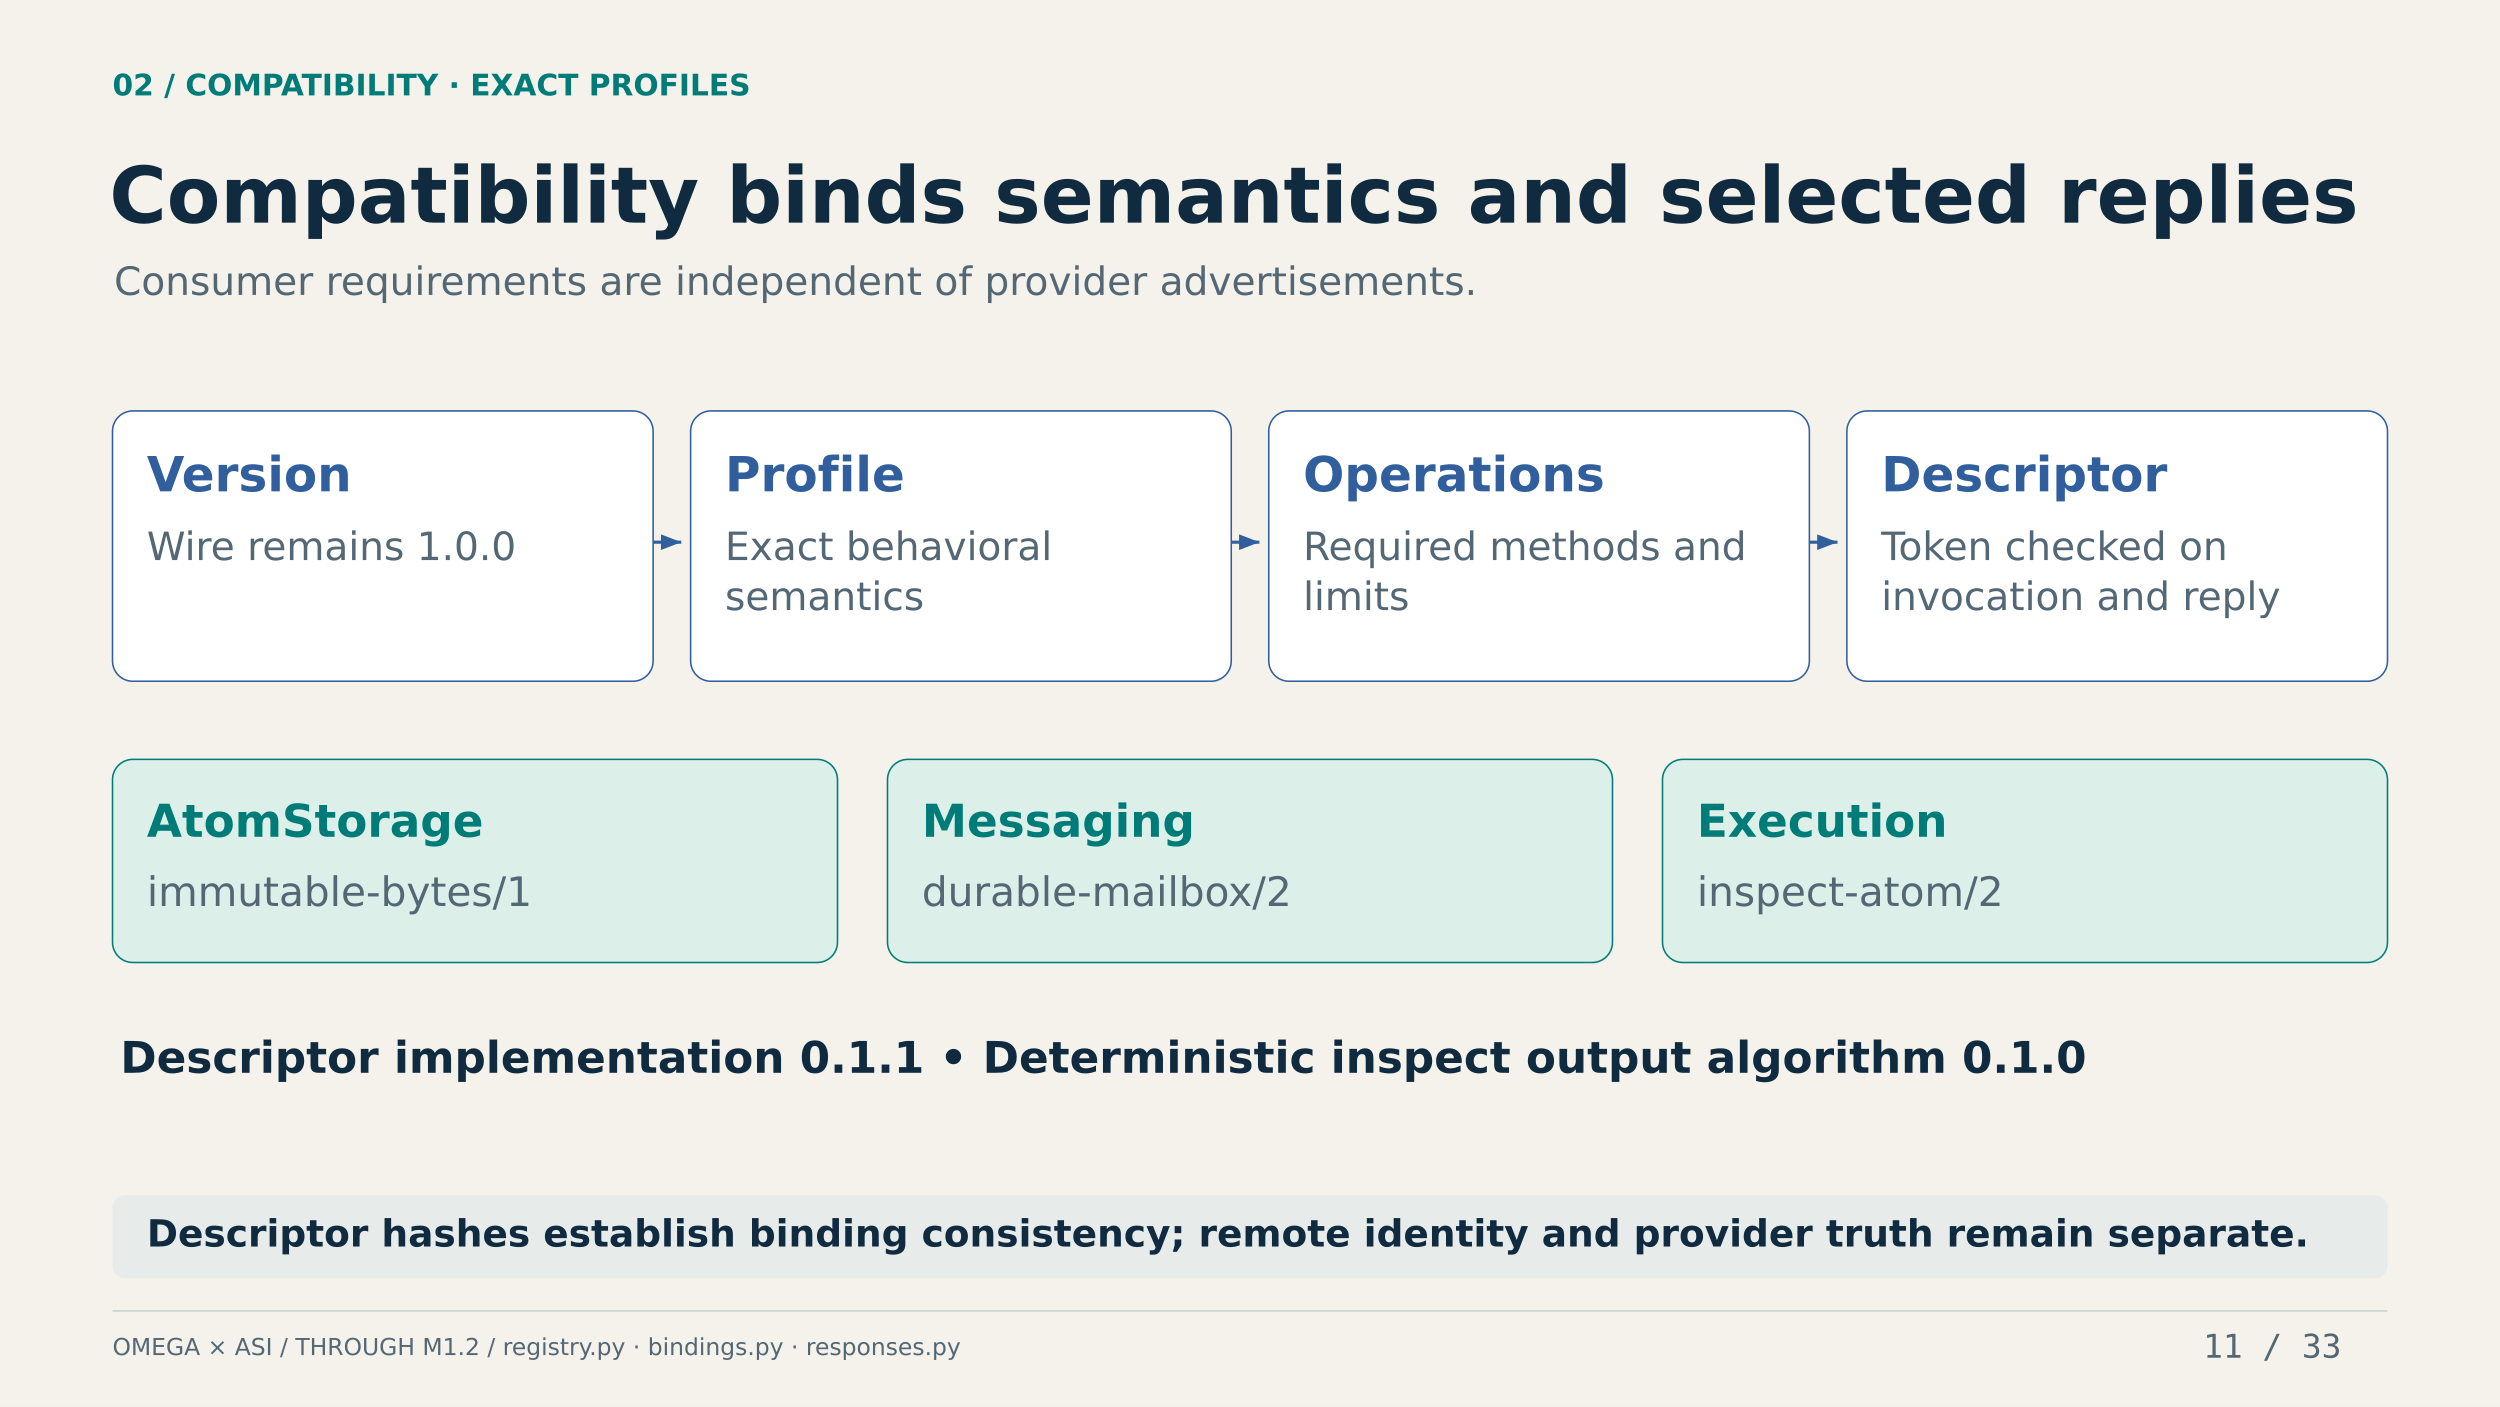
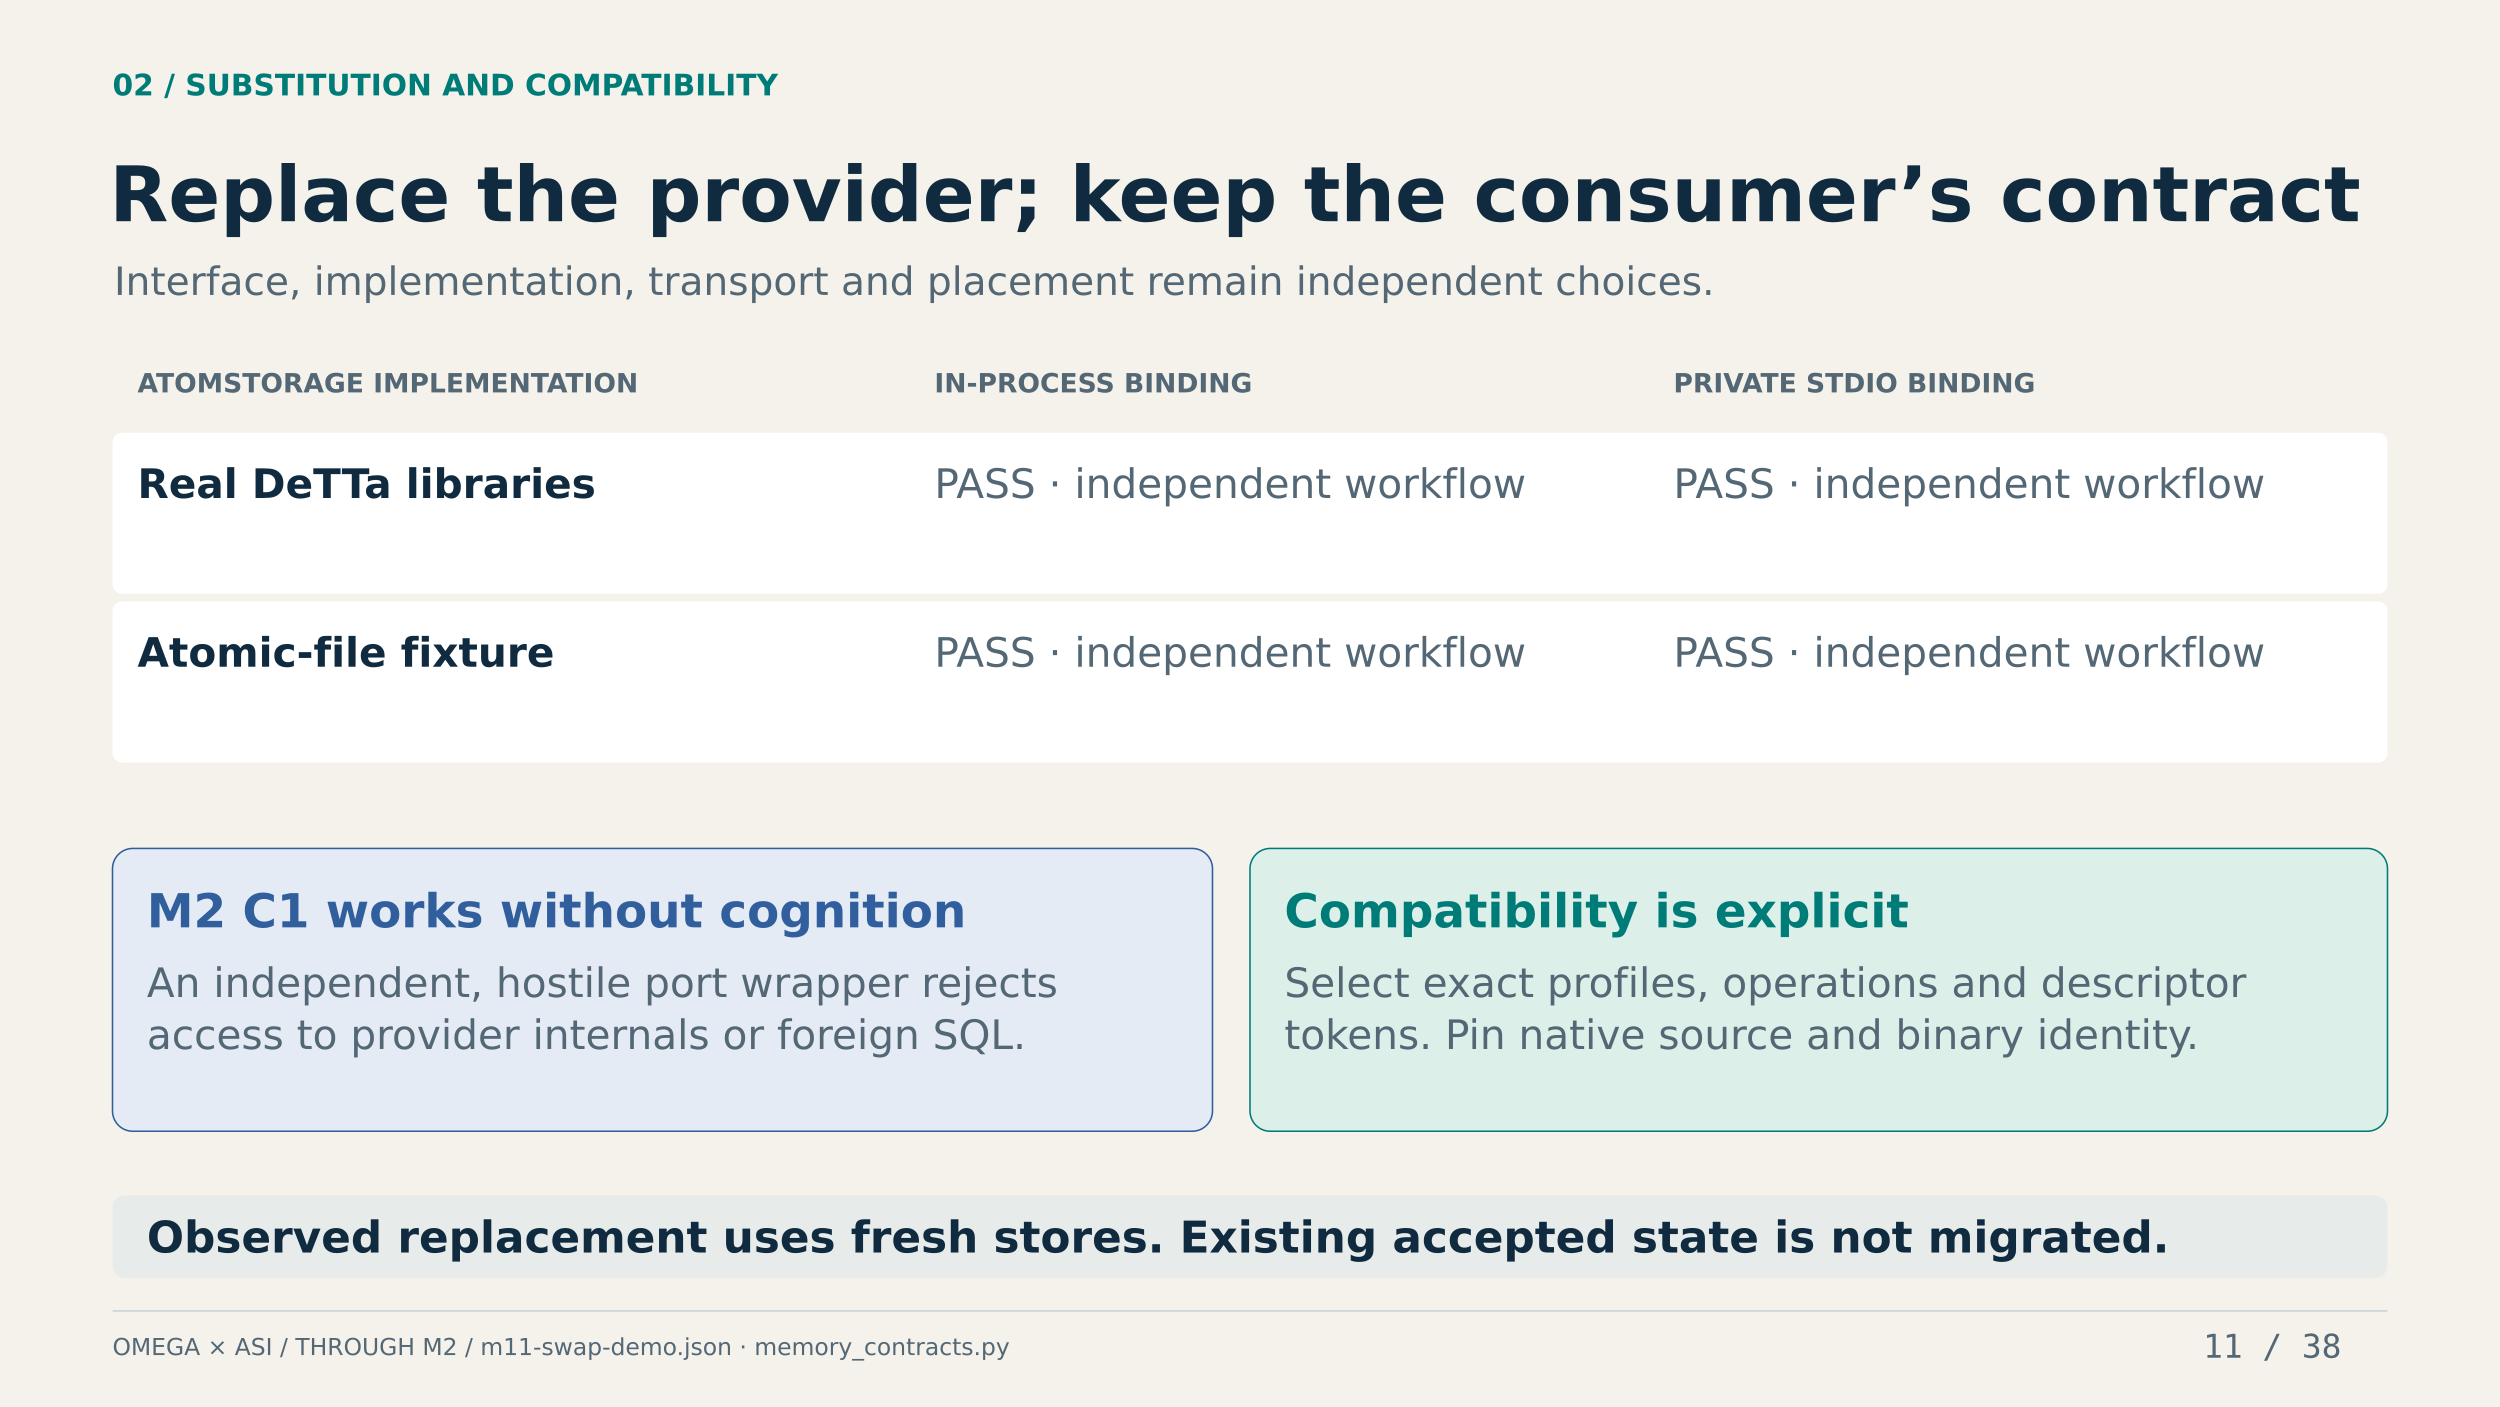
<svg xmlns="http://www.w3.org/2000/svg" width="1600" height="900" viewBox="0 0 1600 900" role="img" aria-labelledby="title desc">
  <rect width="1600" height="900" fill="#F4F2EB" />
-   <text x="72" y="61.05" font-family="DejaVu Sans" font-size="19" font-weight="700" fill="#007C78">02 / COMPATIBILITY · EXACT PROFILES</text>
-   <text x="70" y="142.5" font-family="DejaVu Sans" font-size="50" font-weight="700" fill="#102B3F">Compatibility binds semantics and selected replies</text>
-   <text x="73" y="188.75" font-family="DejaVu Sans" font-size="25" font-weight="400" fill="#536775">Consumer requirements are independent of provider advertisements.</text>
-   <rect x="72" y="263" width="346" height="173" rx="13" fill="#FFFFFF" stroke="#315E9C" />
-   <text x="94" y="314.45" font-family="DejaVu Sans" font-size="31" font-weight="700" fill="#315E9C">Version</text>
-   <text x="94" y="358.43" font-family="DejaVu Sans" font-size="25" font-weight="400" fill="#536775">Wire remains 1.0.0</text>
-   <line x1="418" y1="347" x2="436" y2="347" stroke="#315E9C" stroke-width="2" />
-   <polygon points="436,347 423.0,342.0 423.0,352.0" fill="#315E9C" />
-   <rect x="442" y="263" width="346" height="173" rx="13" fill="#FFFFFF" stroke="#315E9C" />
-   <text x="464" y="314.45" font-family="DejaVu Sans" font-size="31" font-weight="700" fill="#315E9C">Profile</text>
-   <text x="464" y="358.43" font-family="DejaVu Sans" font-size="25" font-weight="400" fill="#536775">Exact behavioral</text>
-   <text x="464" y="390.43" font-family="DejaVu Sans" font-size="25" font-weight="400" fill="#536775">semantics</text>
-   <line x1="788" y1="347" x2="806" y2="347" stroke="#315E9C" stroke-width="2" />
-   <polygon points="806,347 793.0,342.0 793.0,352.0" fill="#315E9C" />
-   <rect x="812" y="263" width="346" height="173" rx="13" fill="#FFFFFF" stroke="#315E9C" />
-   <text x="834" y="314.45" font-family="DejaVu Sans" font-size="31" font-weight="700" fill="#315E9C">Operations</text>
-   <text x="834" y="358.43" font-family="DejaVu Sans" font-size="25" font-weight="400" fill="#536775">Required methods and</text>
-   <text x="834" y="390.43" font-family="DejaVu Sans" font-size="25" font-weight="400" fill="#536775">limits</text>
-   <line x1="1158" y1="347" x2="1176" y2="347" stroke="#315E9C" stroke-width="2" />
-   <polygon points="1176,347 1163.0,342.0 1163.0,352.0" fill="#315E9C" />
-   <rect x="1182" y="263" width="346" height="173" rx="13" fill="#FFFFFF" stroke="#315E9C" />
-   <text x="1204" y="314.45" font-family="DejaVu Sans" font-size="31" font-weight="700" fill="#315E9C">Descriptor</text>
-   <text x="1204" y="358.43" font-family="DejaVu Sans" font-size="25" font-weight="400" fill="#536775">Token checked on</text>
-   <text x="1204" y="390.43" font-family="DejaVu Sans" font-size="25" font-weight="400" fill="#536775">invocation and reply</text>
-   <rect x="72" y="486" width="464" height="130" rx="13" fill="#DCEFE8" stroke="#007C78" />
-   <text x="94" y="535.55" font-family="DejaVu Sans" font-size="29" font-weight="700" fill="#007C78">AtomStorage</text>
-   <text x="94" y="579.82" font-family="DejaVu Sans" font-size="26" font-weight="400" fill="#536775">immutable-bytes/1</text>
-   <rect x="568" y="486" width="464" height="130" rx="13" fill="#DCEFE8" stroke="#007C78" />
-   <text x="590" y="535.55" font-family="DejaVu Sans" font-size="29" font-weight="700" fill="#007C78">Messaging</text>
-   <text x="590" y="579.82" font-family="DejaVu Sans" font-size="26" font-weight="400" fill="#536775">durable-mailbox/2</text>
-   <rect x="1064" y="486" width="464" height="130" rx="13" fill="#DCEFE8" stroke="#007C78" />
-   <text x="1086" y="535.55" font-family="DejaVu Sans" font-size="29" font-weight="700" fill="#007C78">Execution</text>
-   <text x="1086" y="579.82" font-family="DejaVu Sans" font-size="26" font-weight="400" fill="#536775">inspect-atom/2</text>
-   <text x="77" y="686.6" font-family="DejaVu Sans" font-size="28" font-weight="700" fill="#102B3F">Descriptor implementation 0.1.1 • Deterministic inspect output algorithm 0.1.0</text>
+   <text x="72" y="61.05" font-family="DejaVu Sans" font-size="19" font-weight="700" fill="#007C78">02 / SUBSTITUTION AND COMPATIBILITY</text>
+   <text x="70" y="141.55" font-family="DejaVu Sans" font-size="49" font-weight="700" fill="#102B3F">Replace the provider; keep the consumer’s contract</text>
+   <text x="73" y="188.75" font-family="DejaVu Sans" font-size="25" font-weight="400" fill="#536775">Interface, implementation, transport and placement remain independent choices.</text>
+   <text x="88" y="251.15" font-family="DejaVu Sans" font-size="17" font-weight="700" fill="#536775">ATOMSTORAGE IMPLEMENTATION</text>
+   <text x="598" y="251.15" font-family="DejaVu Sans" font-size="17" font-weight="700" fill="#536775">IN-PROCESS BINDING</text>
+   <text x="1071" y="251.15" font-family="DejaVu Sans" font-size="17" font-weight="700" fill="#536775">PRIVATE STDIO BINDING</text>
+   <rect x="72" y="277" width="1456" height="103" rx="6" fill="#FFFFFF" />
+   <text x="88" y="318.7" font-family="DejaVu Sans" font-size="26" font-weight="700" fill="#102B3F">Real DeTTa libraries</text>
+   <text x="598" y="318.7" font-family="DejaVu Sans" font-size="26" font-weight="400" fill="#536775">PASS · independent workflow</text>
+   <text x="1071" y="318.7" font-family="DejaVu Sans" font-size="26" font-weight="400" fill="#536775">PASS · independent workflow</text>
+   <rect x="72" y="385" width="1456" height="103" rx="6" fill="#FFFFFF" />
+   <text x="88" y="426.7" font-family="DejaVu Sans" font-size="26" font-weight="700" fill="#102B3F">Atomic-file fixture</text>
+   <text x="598" y="426.7" font-family="DejaVu Sans" font-size="26" font-weight="400" fill="#536775">PASS · independent workflow</text>
+   <text x="1071" y="426.7" font-family="DejaVu Sans" font-size="26" font-weight="400" fill="#536775">PASS · independent workflow</text>
+   <rect x="72" y="543" width="704" height="181" rx="13" fill="#E4EBF5" stroke="#315E9C" />
+   <text x="94" y="593.5" font-family="DejaVu Sans" font-size="30" font-weight="700" fill="#315E9C">M2 C1 works without cognition</text>
+   <text x="94" y="638.1" font-family="DejaVu Sans" font-size="26" font-weight="400" fill="#536775">An independent, hostile port wrapper rejects</text>
+   <text x="94" y="671.38" font-family="DejaVu Sans" font-size="26" font-weight="400" fill="#536775">access to provider internals or foreign SQL.</text>
+   <rect x="800" y="543" width="728" height="181" rx="13" fill="#DCEFE8" stroke="#007C78" />
+   <text x="822" y="593.5" font-family="DejaVu Sans" font-size="30" font-weight="700" fill="#007C78">Compatibility is explicit</text>
+   <text x="822" y="638.1" font-family="DejaVu Sans" font-size="26" font-weight="400" fill="#536775">Select exact profiles, operations and descriptor</text>
+   <text x="822" y="671.38" font-family="DejaVu Sans" font-size="26" font-weight="400" fill="#536775">tokens. Pin native source and binary identity.</text>
  <rect x="72" y="765" width="1456" height="53" rx="8" fill="#E7ECEB" />
-   <text x="94" y="797.8" font-family="DejaVu Sans" font-size="24" font-weight="700" fill="#102B3F">Descriptor hashes establish binding consistency; remote identity and provider truth remain separate.</text>
+   <text x="94" y="801.6" font-family="DejaVu Sans" font-size="28" font-weight="700" fill="#102B3F">Observed replacement uses fresh stores. Existing accepted state is not migrated.</text>
  <line x1="72" y1="839" x2="1528" y2="839" stroke="#C9D2D4" stroke-width="1" />
-   <text x="72" y="867.25" font-family="DejaVu Sans" font-size="15" font-weight="400" fill="#536775">OMEGA × ASI / THROUGH M1.2 / registry.py · bindings.py · responses.py</text>
-   <text x="1410" y="868.95" font-family="DejaVu Sans Mono" font-size="21" font-weight="400" fill="#536775">11 / 33</text>
+   <text x="72" y="867.25" font-family="DejaVu Sans" font-size="15" font-weight="400" fill="#536775">OMEGA × ASI / THROUGH M2 / m11-swap-demo.json · memory_contracts.py</text>
+   <text x="1410" y="868.95" font-family="DejaVu Sans Mono" font-size="21" font-weight="400" fill="#536775">11 / 38</text>
</svg>
